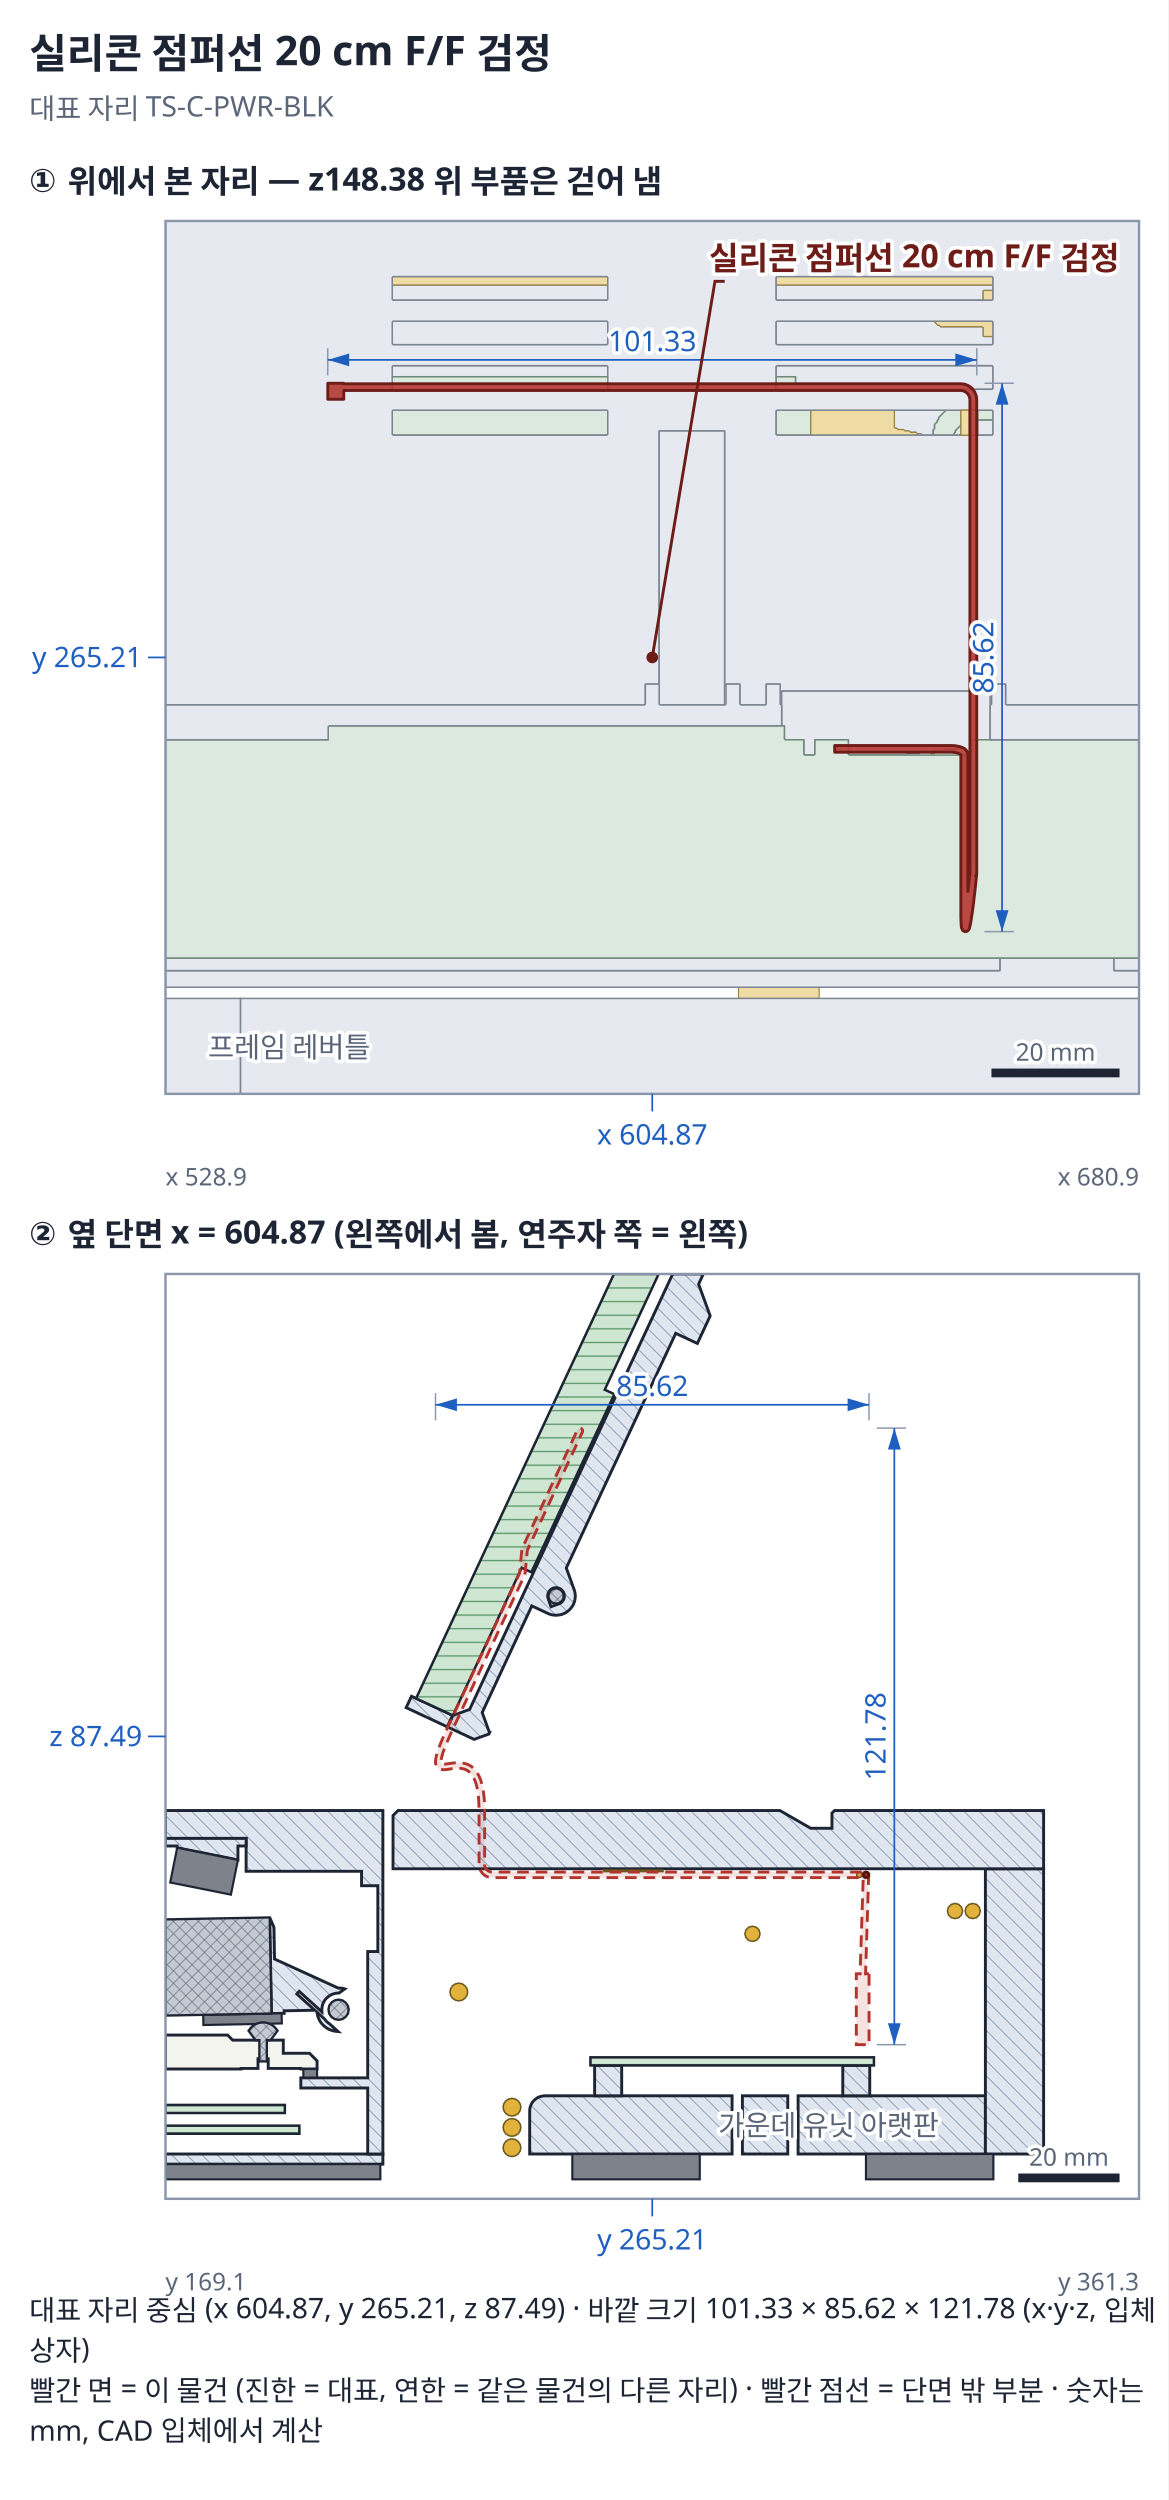
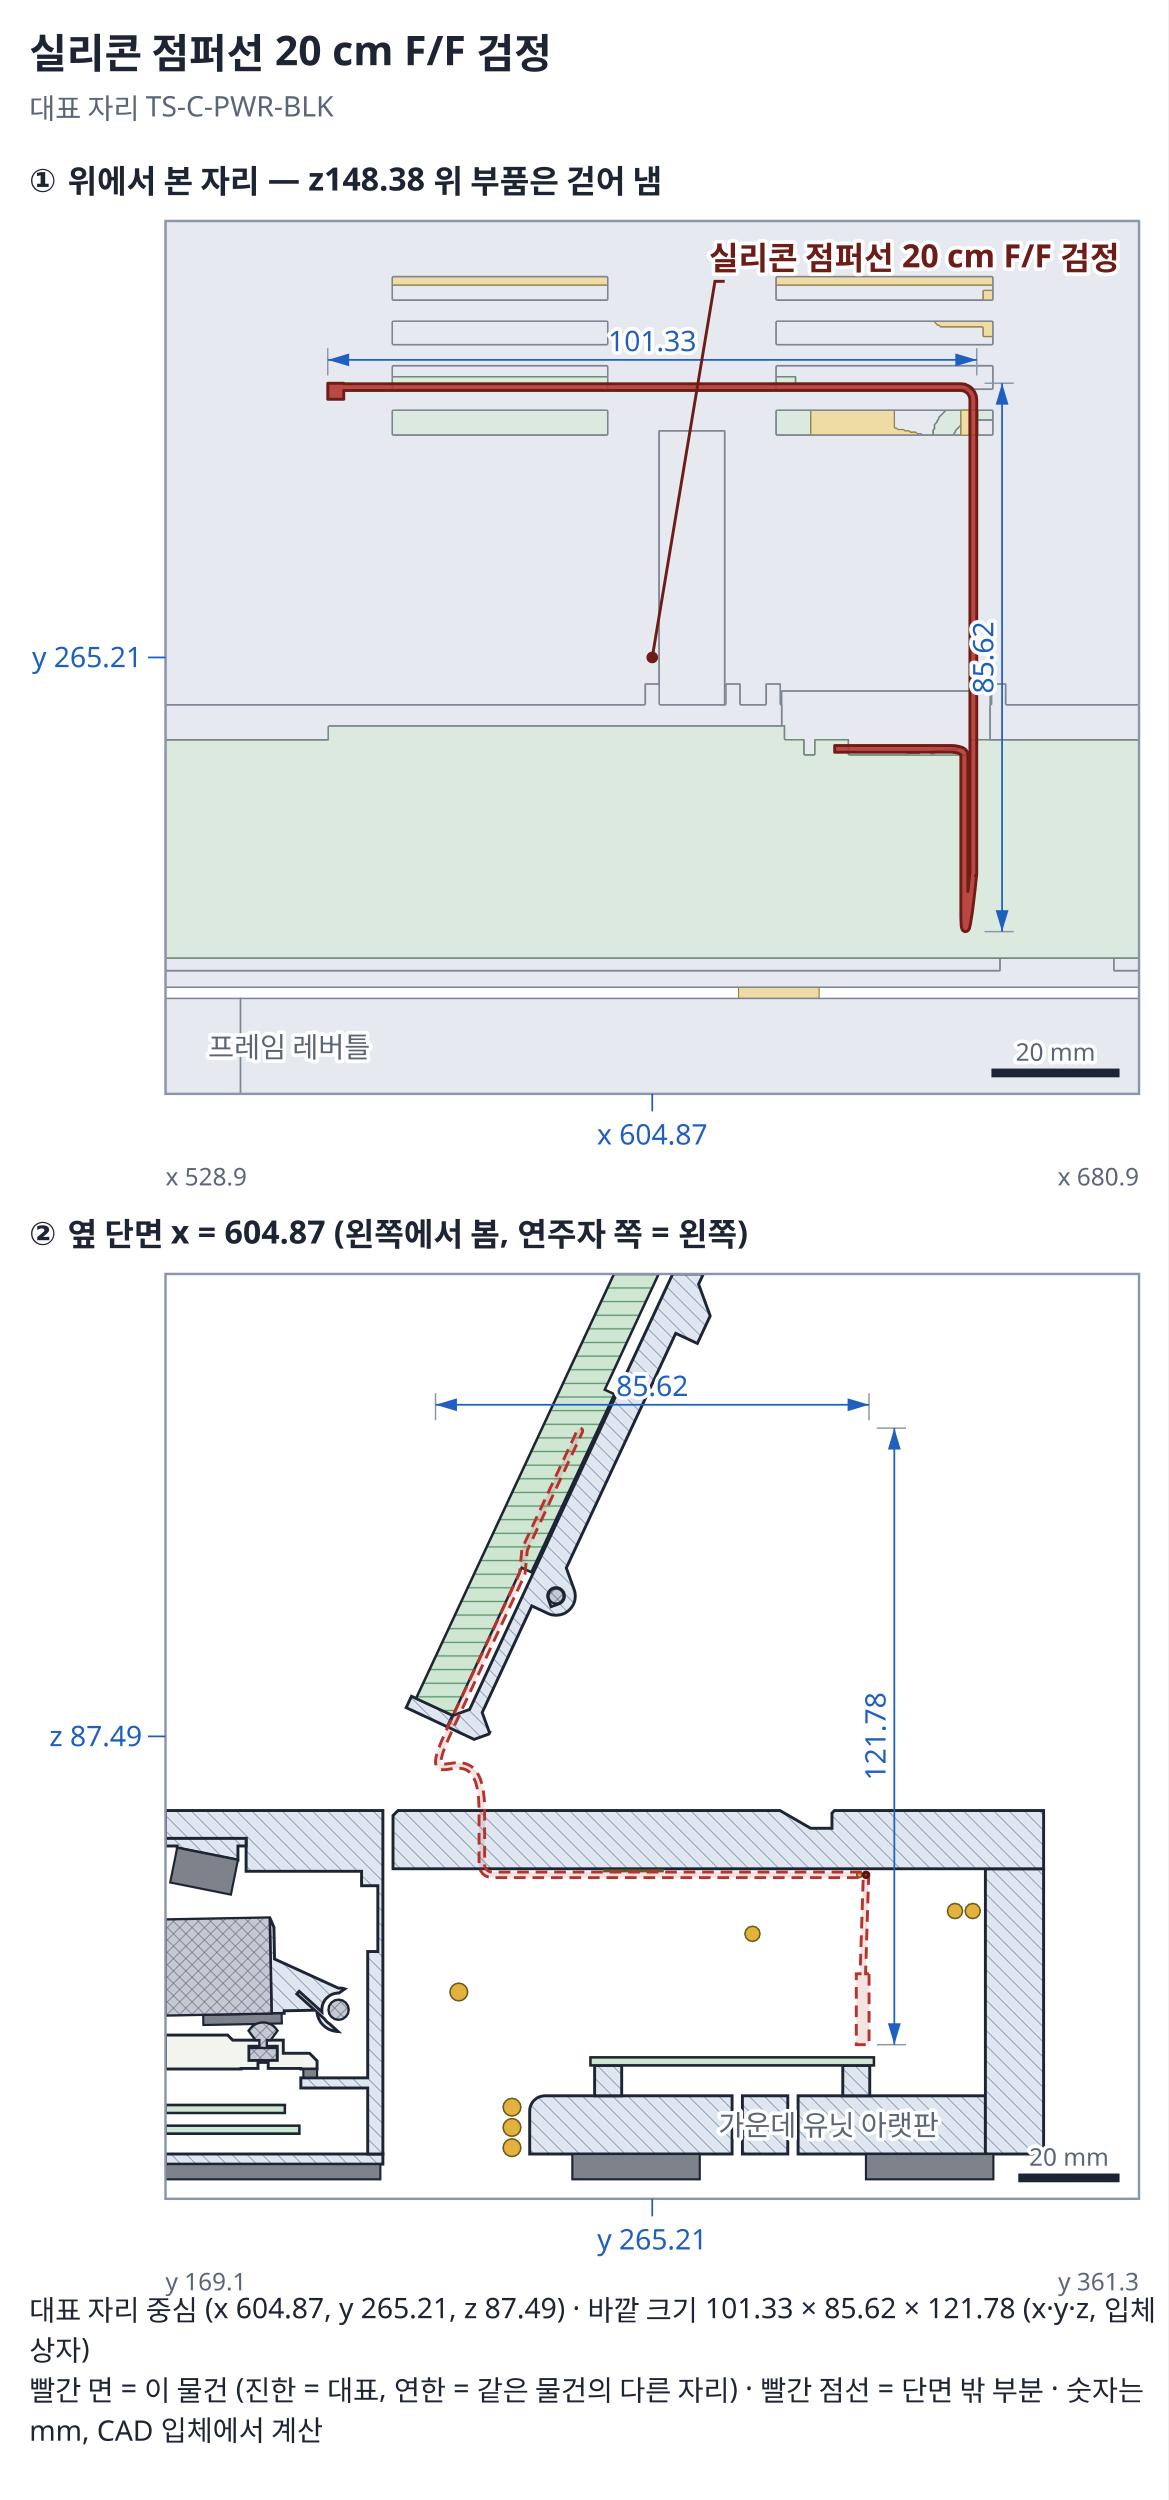
<svg xmlns="http://www.w3.org/2000/svg" viewBox="0 0 120 256.8" width="600" height="1284">
  <defs>
    <style>
.bg{fill:#ffffff}
.frame{fill:none;stroke:#1d2433;stroke-width:.5}
.t{font-family:'Apple SD Gothic Neo','Noto Sans KR','Malgun Gothic','IBM Plex Sans KR',sans-serif;fill:#1d2433}
.h{paint-order:stroke;stroke:#ffffff;stroke-width:.75;stroke-linejoin:round}
.tb{font-weight:700}
.td{fill:#1f5fbf}
.tm{fill:#5b6578}
.tr{fill:#c2410c}
.S-wood{fill:url(#hw);stroke:#1d2433;stroke-width:.4;stroke-linejoin:round}
.S-print{fill:url(#hp);stroke:#1d2433;stroke-width:.4;stroke-linejoin:round}
.S-metal{fill:url(#hm);stroke:#1d2433;stroke-width:.32;stroke-linejoin:round}
.S-rubber{fill:#50555e;stroke:#1d2433;stroke-width:.25}
.S-elec{fill:url(#he);stroke:#1d2433;stroke-width:.3}
.S-screen{fill:#3a4150;stroke:#1d2433;stroke-width:.3}
.S-cable{fill:#e3b23c;stroke:#6b5a1e;stroke-width:.18}
.S-ctx{fill:#eceef1;stroke:#a3aab5;stroke-width:.18}
.P-wood{fill:#f2e6d2;stroke:#39404d;stroke-width:.22;stroke-linejoin:round}
.P-print{fill:#e5ebf3;stroke:#39404d;stroke-width:.22;stroke-linejoin:round}
.P-metal{fill:#c9ced6;stroke:#39404d;stroke-width:.2}
.P-rubber{fill:#7d828b;stroke:#39404d;stroke-width:.18}
.P-elec{fill:#d3ead8;stroke:#39404d;stroke-width:.2}
.P-screen{fill:#596070;stroke:#39404d;stroke-width:.2}
.P-cable{fill:#f0cf7a;fill-opacity:.55;stroke:#8a7430;stroke-width:.14;stroke-opacity:.7}
.P-ctx{fill:#f2f3f5;stroke:#b3b9c3;stroke-width:.18}
.air{fill:#e8f1fb;stroke:none}
.hid{fill:none;stroke:#39404d;stroke-width:.24;stroke-dasharray:1.6 .9}
.hidc{fill:none;stroke:#c2410c;stroke-width:.28;stroke-dasharray:2.2 1.1}
.ph{fill:none;stroke:#5b6578;stroke-width:.3;stroke-dasharray:4 1 1 1}
.cl{fill:none;stroke:#6b7690;stroke-width:.2;stroke-dasharray:6 1.2 1 1.2}
.thin{fill:none;stroke:#39404d;stroke-width:.2}
.vis{fill:none;stroke:#1d2433;stroke-width:.3}
.sound{fill:none;stroke:#c2410c;stroke-width:.4;stroke-dasharray:3 1.2}
.ax{fill:none;stroke:#7a3fb5;stroke-width:.3;stroke-dasharray:5 1.2 1 1.2}
.keep{fill:none;stroke:#b42318;stroke-width:.3;stroke-dasharray:1.2 1}
.dm{fill:none;stroke:#1f5fbf;stroke-width:.18}
.ex{fill:none;stroke:#8a96ab;stroke-width:.15}
.ah{fill:#1f5fbf;stroke:none}
.ld{fill:none;stroke:#3d4555;stroke-width:.18}
.dot{fill:#3d4555}
.bal{fill:#ffffff;stroke:#1d2433;stroke-width:.25}
.secl{fill:none;stroke:#1d2433;stroke-width:.55}
.seca{fill:#1d2433}
.grid{fill:none;stroke:#1d2433;stroke-width:.25}
.grid2{fill:none;stroke:#8a96ab;stroke-width:.15}
.box{fill:#fbfbfc;stroke:#c3c9d3;stroke-width:.2}
.sheetply{fill:#fbf6ee;stroke:#1d2433;stroke-width:.35}
.zone{fill:#f4f6f9;stroke:#8a96ab;stroke-width:.2}
.datum{fill:none;stroke:#15803d;stroke-width:.9;stroke-linecap:round;stroke-opacity:.9}
.spot{fill:none;stroke:#c2410c;stroke-width:.32}
.spoth{fill:none;stroke:#c2410c;stroke-width:.32;stroke-dasharray:.45 .3}

.Zkw{fill:#fbfbf8;stroke:#7d8592;stroke-width:.16}.Zkb{fill:#aab0b9;stroke:#5d6672;stroke-width:.16}.Zpr{fill:#e6eaf0;stroke:#7d8592;stroke-width:.16}
.Zwd{fill:#efe4d0;stroke:#8a7a5e;stroke-width:.16}.Zel{fill:#dbe9df;stroke:#6f8a77;stroke-width:.16}.Zmt{fill:#d2d7de;stroke:#6f7887;stroke-width:.14}
.Zrb{fill:#c4c8ce;stroke:#6f7887;stroke-width:.14}.Zcb{fill:#efdca4;stroke:#9a8240;stroke-width:.12}
.Skw{fill:#f4f4ee;stroke:#1d2433;stroke-width:.3}.Skb{fill:#8e95a0;stroke:#1d2433;stroke-width:.3}.Spr{fill:url(#hp);stroke:#1d2433;stroke-width:.3}
.Swd{fill:url(#hw);stroke:#1d2433;stroke-width:.3}.Sel{fill:url(#he);stroke:#1d2433;stroke-width:.26}.Smt{fill:url(#hm);stroke:#1d2433;stroke-width:.24}
.Srb{fill:#7d828b;stroke:#1d2433;stroke-width:.22}.Scb{fill:#e3b23c;stroke:#6b5a1e;stroke-width:.16}
.HL{fill:#B3342D;fill-opacity:.88;stroke:#6e1c17;stroke-width:.3;stroke-linejoin:round}
.HLs{fill:#B3342D;stroke:#5a1511;stroke-width:.32;stroke-linejoin:round}
.HL2{fill:#B3342D;fill-opacity:.32;stroke:#B3342D;stroke-width:.2}
.HLp{fill:#B3342D;fill-opacity:.14;stroke:#B3342D;stroke-width:.3;stroke-dasharray:1.2 .7}
.HH{fill:#d9822b;fill-opacity:.35;stroke:#a35a12;stroke-width:.22}
.vf{fill:none;stroke:#8a96ab;stroke-width:.25}
.lead{fill:none;stroke:#6e1c17;stroke-width:.3}
.tl{fill:#6e1c17}
.nb{fill:#5b6578}
</style>
    <pattern id="hw" patternUnits="userSpaceOnUse" width="1.6" height="1.6" patternTransform="rotate(45)">
      <rect width="1.6" height="1.6" fill="#ecdcc2" />
      <line x1="0" y1="0" x2="0" y2="1.6" stroke="#a8875a" stroke-width=".22" />
    </pattern>
    <pattern id="hp" patternUnits="userSpaceOnUse" width="1.1" height="1.1" patternTransform="rotate(-45)">
      <rect width="1.1" height="1.1" fill="#dfe6ef" />
      <line x1="0" y1="0" x2="0" y2="1.1" stroke="#7f93b0" stroke-width=".16" />
    </pattern>
    <pattern id="hm" patternUnits="userSpaceOnUse" width=".9" height=".9" patternTransform="rotate(45)">
      <rect width=".9" height=".9" fill="#c3c8d1" />
      <path d="M0 0V.9M0 0H.9" stroke="#5d6778" stroke-width=".12" />
    </pattern>
    <pattern id="he" patternUnits="userSpaceOnUse" width="1.4" height="1.4">
      <rect width="1.4" height="1.4" fill="#cfe6d3" />
      <line x1="0" y1=".7" x2="1.4" y2=".7" stroke="#5f9a6c" stroke-width=".14" />
    </pattern>
    <clipPath id="c0">
      <rect x="17.00" y="22.70" width="100.00" height="89.66" />
    </clipPath>
    <clipPath id="c1">
      <rect x="17.00" y="130.86" width="100.00" height="95.00" />
    </clipPath>
  </defs>
  <rect class="bg" x="0" y="0" width="120" height="256.8" />
  <g class="L-geo">
    <path class="Zpr" fill-rule="evenodd" d="M62.43 29.27 40.29 29.27 40.29 30.84 62.43 30.84ZM101.00 29.94 101.10 29.84 102.00 29.84 102.00 29.27 79.71 29.27 79.71 30.84 101.00 30.84ZM62.43 32.99 40.29 32.99 40.29 35.41 62.43 35.41ZM102.00 34.56 101.10 34.56 101.00 34.46 101.00 33.56 96.67 33.56 96.53 33.41 96.39 33.41 95.96 32.99 79.71 32.99 79.71 35.41 102.00 35.41ZM62.43 37.56 40.29 37.56 40.29 38.70 62.43 38.70ZM102.00 37.56 79.71 37.56 79.71 38.70 81.61 38.70 81.71 38.80 81.71 39.41 99.18 39.41 99.33 39.56 99.47 39.56 99.61 39.70 99.76 39.70 100.04 39.99 102.00 39.99ZM95.86 44.23 96.00 44.09 96.00 43.66 96.29 43.37 96.29 43.23 96.43 43.09 96.43 42.94 97.16 42.22 97.12 42.13 91.86 42.13 91.86 43.99 92.04 43.99 92.18 44.13 92.76 44.13 92.90 44.27 93.33 44.27 93.47 44.41 94.04 44.41 94.18 44.56 94.61 44.56 94.76 44.70 95.86 44.70ZM102.00 43.13 100.43 43.13 100.43 44.70 102.00 44.70ZM98.71 43.72 98.63 43.69 98.14 44.17 98.14 44.31 98.00 44.46 98.00 44.70 98.71 44.70Z" clip-path="url(#c0)" />
    <path class="Zel" fill-rule="evenodd" d="M98.00 44.52 98.14 44.37 98.14 44.23 98.71 43.66 98.71 42.13 97.18 42.13 96.43 42.88 96.43 43.03 96.29 43.17 96.29 43.31 96.00 43.60 96.00 44.03 95.86 44.17 95.86 44.70 98.00 44.70ZM102.00 42.13 100.43 42.13 100.43 43.13 102.00 43.13Z" clip-path="url(#c0)" />
    <path class="Zcb" fill-rule="evenodd" d="M84.14 101.41 75.86 101.41 75.86 102.56 84.14 102.56Z" clip-path="url(#c0)" />
    <path class="Zel" fill-rule="evenodd" d="M62.43 38.70 40.29 38.70 40.29 39.41 62.43 39.41ZM81.71 38.70 79.71 38.70 79.71 39.41 81.71 39.41ZM62.43 42.13 40.29 42.13 40.29 44.70 62.43 44.70Z" clip-path="url(#c0)" />
    <path class="Zel" fill-rule="evenodd" d="M83.29 42.13 79.71 42.13 79.71 44.70 83.29 44.70Z" clip-path="url(#c0)" />
    <path class="Zcb" fill-rule="evenodd" d="M62.43 28.41 40.29 28.41 40.29 29.27 62.43 29.27ZM102.00 28.41 79.71 28.41 79.71 29.27 102.00 29.27Z" clip-path="url(#c0)" />
    <path class="Zcb" fill-rule="evenodd" d="M102.00 29.84 101.00 29.84 101.00 30.84 102.00 30.84ZM102.00 32.99 96.02 32.99 95.99 33.07 96.33 33.41 96.47 33.41 96.61 33.56 100.90 33.56 101.00 33.66 101.00 34.56 102.00 34.56ZM94.30 44.61 94.10 44.41 93.53 44.41 93.39 44.27 92.96 44.27 92.82 44.13 92.24 44.13 92.10 43.99 91.96 43.99 91.86 43.88 91.86 42.13 83.29 42.13 83.29 44.70 94.26 44.70Z" clip-path="url(#c0)" />
    <path class="Zpr" fill-rule="evenodd" d="M24.71 102.56 17.00 102.56 17.00 112.41 24.71 112.41Z" clip-path="url(#c0)" />
    <path class="Zpr" fill-rule="evenodd" d="M117.00 102.56 24.71 102.56 24.71 112.41 117.00 112.41Z" clip-path="url(#c0)" />
    <path class="Zpr" fill-rule="evenodd" d="M40.29 30.74 40.29 28.52 40.39 28.41 62.33 28.41 62.43 28.52 62.43 30.74 62.33 30.84 40.39 30.84ZM79.71 30.74 79.71 28.52 79.82 28.41 101.90 28.41 102.00 28.52 102.00 30.74 101.90 30.84 79.82 30.84ZM40.29 35.31 40.29 33.09 40.39 32.99 62.33 32.99 62.43 33.09 62.43 35.31 62.33 35.41 40.39 35.41ZM79.71 35.31 79.71 33.09 79.82 32.99 101.90 32.99 102.00 33.09 102.00 35.31 101.90 35.41 79.82 35.41ZM40.29 39.88 40.29 37.66 40.39 37.56 62.33 37.56 62.43 37.66 62.43 39.88 62.33 39.99 40.39 39.99ZM79.71 39.88 79.71 37.66 79.82 37.56 101.90 37.56 102.00 37.66 102.00 39.88 101.90 39.99 79.82 39.99ZM40.29 44.60 40.29 42.23 40.39 42.13 62.33 42.13 62.43 42.23 62.43 44.60 62.33 44.70 40.39 44.70ZM79.71 44.60 79.71 42.23 79.82 42.13 101.90 42.13 102.00 42.23 102.00 44.60 101.90 44.70 79.82 44.70ZM66.29 70.37 66.39 70.27 67.71 70.27 67.71 44.37 67.82 44.27 74.33 44.27 74.43 44.37 74.43 70.39 74.52 70.43 74.67 70.27 75.90 70.27 76.00 70.37 76.00 72.41 78.71 72.41 78.71 70.37 78.82 70.27 80.04 70.27 80.14 70.37 80.14 71.10 80.23 71.14 80.39 70.99 101.61 70.99 101.77 71.14 101.86 71.10 101.86 70.37 101.96 70.27 103.18 70.27 103.29 70.37 103.29 72.41 117.00 72.41 117.00 22.70 17.00 22.70 17.00 72.41 66.29 72.41ZM117.00 99.70 114.53 99.70 114.43 99.60 114.43 98.41 102.71 98.41 102.71 99.60 102.61 99.70 17.00 99.70 17.00 101.41 117.00 101.41Z" clip-path="url(#c0)" />
    <path class="Zpr" fill-rule="evenodd" d="M102.71 98.41 17.00 98.41 17.00 99.70 102.71 99.70Z" clip-path="url(#c0)" />
    <path class="Zpr" fill-rule="evenodd" d="M117.00 98.41 114.43 98.41 114.43 99.70 117.00 99.70Z" clip-path="url(#c0)" />
    <path class="Zpr" fill-rule="evenodd" d="M74.43 44.27 67.71 44.27 67.71 72.41 74.43 72.41Z" clip-path="url(#c0)" />
    <path class="Zcb" fill-rule="evenodd" d="M99.57 42.13 98.71 42.13 98.71 44.70 99.57 44.70ZM95.93 77.34 95.64 77.34 95.64 77.63 95.93 77.63Z" clip-path="url(#c0)" />
    <path class="Zpr" fill-rule="evenodd" d="M83.71 76.09 83.82 75.99 87.04 75.99 87.14 76.09 87.14 77.56 93.10 77.56 93.24 77.41 94.39 77.41 94.53 77.27 95.67 77.27 95.82 77.13 96.96 77.13 97.10 76.99 98.24 76.99 98.39 76.84 99.04 76.84 99.63 77.43 99.71 77.39 99.71 76.09 99.82 75.99 101.71 75.99 101.71 70.99 80.29 70.99 80.29 74.56 80.47 74.56 80.57 74.66 80.57 75.99 82.47 75.99 82.57 76.09 82.57 77.56 83.71 77.56Z" clip-path="url(#c0)" />
    <path class="Zel" fill-rule="evenodd" d="M117.00 75.99 99.71 75.99 99.71 77.46 99.61 77.56 87.24 77.56 87.14 77.46 87.14 75.99 83.71 75.99 83.71 77.46 83.61 77.56 82.67 77.56 82.57 77.46 82.57 75.99 80.67 75.99 80.57 75.88 80.57 74.56 33.71 74.56 33.71 75.88 33.61 75.99 17.00 75.99 17.00 98.41 117.00 98.41Z" clip-path="url(#c0)" />
    <path class="Zpr" fill-rule="evenodd" d="M33.71 74.66 33.82 74.56 80.29 74.56 80.29 72.46 80.14 72.31 80.14 70.27 78.71 70.27 78.71 72.31 78.61 72.41 76.10 72.41 76.00 72.31 76.00 70.27 74.57 70.27 74.57 72.31 74.47 72.41 67.82 72.41 67.71 72.31 67.71 70.27 66.29 70.27 66.29 72.31 66.18 72.41 17.00 72.41 17.00 75.99 33.71 75.99ZM117.00 72.41 103.39 72.41 103.29 72.31 103.29 70.27 101.86 70.27 101.86 72.31 101.71 72.46 101.71 75.99 117.00 75.99Z" clip-path="url(#c0)" />
    <path class="Spr" fill-rule="evenodd" d="M29.19 206.81 29.19 206.55 32.34 206.49 30.49 204.82 30.73 204.55 33.07 206.67 33.06 206.46 33.07 206.27 33.10 206.07 33.15 205.88 33.23 205.70 33.32 205.52 33.44 205.36 33.57 205.22 33.73 205.09 33.88 204.98 34.06 204.88 34.25 204.81 34.44 204.76 34.63 204.73 34.83 204.72 35.42 204.30 35.29 204.26 35.15 204.23 35.01 204.22 34.87 204.21 34.73 204.21 28.20 201.23 28.14 197.98 27.70 196.95 27.89 206.83ZM33.86 207.89 33.80 207.85 33.74 207.81 33.56 207.66 33.51 207.60 33.45 207.54 33.41 207.48 33.36 207.41 32.55 206.68 32.60 206.93 32.66 207.17 32.76 207.40 32.87 207.62 33.01 207.82 33.18 208.01 33.36 208.17 33.56 208.32 33.77 208.44 34.00 208.54 34.24 208.61 34.49 208.66 34.73 208.68Z" clip-path="url(#c1)" />
    <path class="Spr" fill-rule="evenodd" d="M39.33 221.26 17.00 221.26 17.00 222.30 39.33 222.30Z" clip-path="url(#c1)" />
    <path class="Spr" fill-rule="evenodd" d="M39.33 185.98 17.00 185.98 17.00 188.84 25.28 188.84 25.28 192.22 37.14 192.22 37.14 193.70 38.81 193.70 38.81 200.46 37.77 200.46 37.77 213.44 30.90 213.44 30.90 214.48 37.77 214.48 37.77 221.26 39.33 221.26Z" clip-path="url(#c1)" />
    <path class="Spr" fill-rule="evenodd" d="M24.44 189.62 25.28 189.62 25.28 188.84 17.00 188.84 17.00 189.62 18.20 189.62 18.20 189.80 24.44 191.05Z" clip-path="url(#c1)" />
    <path class="Spr" fill-rule="evenodd" d="M75.20 215.28 55.91 215.28 55.77 215.30 55.57 215.34 55.37 215.40 55.19 215.49 55.02 215.61 54.87 215.74 54.73 215.89 54.62 216.06 54.53 216.25 54.46 216.44 54.42 216.64 54.41 216.84 54.41 221.26 75.20 221.26ZM80.92 215.28 76.26 215.28 76.26 221.26 80.92 221.26ZM101.22 215.28 81.98 215.28 81.98 221.26 101.22 221.26Z" clip-path="url(#c1)" />
    <path class="Spr" fill-rule="evenodd" d="M107.20 191.96 101.22 191.96 101.22 221.26 107.20 221.26Z" clip-path="url(#c1)" />
    <path class="Spr" fill-rule="evenodd" d="M107.20 185.98 85.72 185.98 85.46 186.24 85.46 187.80 83.27 187.80 80.12 185.98 40.88 185.98 40.37 186.49 40.37 191.96 107.20 191.96Z" clip-path="url(#c1)" />
    <path class="Spr" fill-rule="evenodd" d="M50.22 178.12 50.29 177.97 50.28 177.97 49.53 175.91 54.63 164.96 56.36 165.77 56.53 165.83 56.71 165.88 56.88 165.90 57.06 165.92 57.24 165.91 57.42 165.89 57.60 165.86 57.77 165.81 57.94 165.74 58.10 165.66 58.25 165.56 58.39 165.45 58.52 165.33 58.64 165.19 58.75 165.05 58.85 164.90 58.93 164.74 58.99 164.57 59.04 164.40 59.07 164.22 59.09 164.04 59.09 163.86 59.07 163.68 59.04 163.50 58.99 163.33 58.97 163.27 58.17 161.06 69.41 136.96 71.63 138.00 72.95 135.17 71.76 131.91 72.25 130.86 69.10 130.86 48.24 175.59 46.52 176.22 46.52 176.21 45.97 177.39 48.70 178.67ZM56.30 164.19 56.26 164.02 56.26 163.84 56.30 163.66 56.38 163.50 56.49 163.36 56.62 163.24 56.78 163.15 56.95 163.10 57.13 163.08 57.31 163.11 57.48 163.16 57.63 163.26 57.76 163.38 57.87 163.53 57.94 163.69 57.97 163.87 57.97 164.05 57.93 164.22 57.85 164.38 57.74 164.53 57.61 164.64 57.45 164.73 56.60 165.04Z" clip-path="url(#c1)" />
    <path class="Spr" fill-rule="evenodd" d="M46.49 176.20 42.27 174.24 41.72 175.41 45.94 177.38Z" clip-path="url(#c1)" />
    <path class="Spr" fill-rule="evenodd" d="M63.86 212.16 61.08 212.16 61.08 215.28 63.86 215.28Z" clip-path="url(#c1)" />
    <path class="Spr" fill-rule="evenodd" d="M89.34 212.16 86.57 212.16 86.57 215.28 89.34 215.28Z" clip-path="url(#c1)" />
-     <path class="Skw" fill-rule="evenodd" d="M24.76 212.47 26.50 212.47 26.50 211.48 26.83 211.48 26.83 209.56 23.90 209.56 23.38 209.04 17.00 209.04 17.00 212.53 24.76 212.53ZM32.57 211.69 31.79 210.91 29.10 210.91 29.10 209.56 27.21 209.56 27.21 211.48 27.55 211.48 27.55 212.47 30.90 212.47 30.90 212.53 32.57 212.53Z" clip-path="url(#c1)" />
+     <path class="Skw" fill-rule="evenodd" d="M24.76 212.47 26.50 212.47 26.50 211.85 27.55 211.85 27.55 212.47 30.90 212.47 30.90 212.53 32.57 212.53 32.57 211.69 31.79 210.91 29.10 210.91 29.10 209.56 27.28 209.56 27.28 210.19 28.48 210.19 28.48 211.64 25.57 211.64 25.57 210.19 26.76 210.19 26.76 209.56 23.90 209.56 23.38 209.04 17.00 209.04 17.00 212.53 24.76 212.53Z" clip-path="url(#c1)" />
    <path class="Srb" fill-rule="evenodd" d="M32.57 212.53 31.16 212.53 31.16 213.41 32.57 213.41Z" clip-path="url(#c1)" />
    <path class="Srb" fill-rule="evenodd" d="M28.95 207.85 28.93 206.81 20.87 206.97 20.89 208.01Z" clip-path="url(#c1)" />
    <path class="Srb" fill-rule="evenodd" d="M24.44 191.05 18.20 189.80 17.48 193.37 23.72 194.62Z" clip-path="url(#c1)" />
    <path class="Srb" fill-rule="evenodd" d="M39.07 222.30 17.00 222.30 17.00 223.86 39.07 223.86Z" clip-path="url(#c1)" />
    <path class="Srb" fill-rule="evenodd" d="M71.88 221.26 58.79 221.26 58.79 223.86 71.88 223.86Z" clip-path="url(#c1)" />
    <path class="Srb" fill-rule="evenodd" d="M102.04 221.26 88.95 221.26 88.95 223.86 102.04 223.86Z" clip-path="url(#c1)" />
    <path class="Sel" fill-rule="evenodd" d="M30.75 218.35 17.00 218.35 17.00 219.18 30.75 219.18Z" clip-path="url(#c1)" />
    <path class="Sel" fill-rule="evenodd" d="M29.26 216.22 17.00 216.22 17.00 217.05 29.26 217.05Z" clip-path="url(#c1)" />
    <path class="Sel" fill-rule="evenodd" d="M89.77 211.33 60.65 211.33 60.65 212.16 89.77 212.16Z" clip-path="url(#c1)" />
    <path class="Sel" fill-rule="evenodd" d="M53.59 161.04 54.58 161.50 63.11 143.21 62.12 142.75 67.66 130.86 63.07 130.86 42.74 174.46 46.52 176.21Z" clip-path="url(#c1)" />
    <path class="Smt" fill-rule="evenodd" d="M27.41 209.56 27.80 209.56 28.51 208.60 28.34 208.36 28.12 208.14 27.88 207.97 27.61 207.85 27.32 207.77 27.02 207.74 26.73 207.77 26.43 207.85 26.16 207.97 25.92 208.14 25.71 208.36 25.53 208.60 26.24 209.56 26.64 209.56 26.64 211.75 27.41 211.75Z" clip-path="url(#c1)" />
+     <path class="Smt" fill-rule="evenodd" d="M28.45 210.37 25.59 210.37 25.59 211.62 28.45 211.62Z" clip-path="url(#c1)" />
    <path class="Smt" fill-rule="evenodd" d="M27.89 206.83 27.70 196.96 17.00 197.16 17.00 207.04Z" clip-path="url(#c1)" />
    <path class="Smt" fill-rule="evenodd" d="M35.18 207.40 35.51 207.17 35.74 206.84 35.82 206.44 35.74 206.04 35.51 205.71 35.18 205.48 34.78 205.40 34.38 205.48 34.04 205.71 33.81 206.04 33.74 206.44 33.81 206.84 34.04 207.17 34.38 207.40 34.78 207.48Z" clip-path="url(#c1)" />
    <path class="Smt" fill-rule="evenodd" d="M57.36 164.68 57.53 164.61 57.67 164.49 57.78 164.35 57.86 164.19 57.89 164.01 57.89 163.83 57.84 163.65 57.75 163.49 57.63 163.36 57.49 163.26 57.32 163.19 57.14 163.16 56.96 163.18 56.79 163.23 56.63 163.33 56.50 163.46 56.41 163.61 56.35 163.78 56.34 163.96 56.36 164.14 56.43 164.31 56.53 164.46 56.67 164.58 56.83 164.67 57.00 164.71 57.18 164.72Z" clip-path="url(#c1)" />
    <path class="Scb" fill-rule="evenodd" d="M52.94 219.37 53.23 219.18 53.43 218.88 53.50 218.53 53.43 218.18 53.23 217.89 52.94 217.69 52.59 217.62 52.24 217.69 51.95 217.89 51.75 218.18 51.68 218.53 51.75 218.88 51.95 219.18 52.24 219.37 52.59 219.44Z" clip-path="url(#c1)" />
    <path class="Scb" fill-rule="evenodd" d="M52.94 221.45 53.23 221.26 53.43 220.96 53.50 220.61 53.43 220.27 53.23 219.97 52.94 219.77 52.59 219.70 52.24 219.77 51.95 219.97 51.75 220.27 51.68 220.61 51.75 220.96 51.95 221.26 52.24 221.45 52.59 221.52Z" clip-path="url(#c1)" />
    <path class="Scb" fill-rule="evenodd" d="M52.94 217.29 53.23 217.10 53.43 216.80 53.50 216.45 53.43 216.10 53.23 215.81 52.94 215.61 52.59 215.54 52.24 215.61 51.95 215.81 51.75 216.10 51.68 216.45 51.75 216.80 51.95 217.10 52.24 217.29 52.59 217.36Z" clip-path="url(#c1)" />
    <path class="Scb" fill-rule="evenodd" d="M47.48 205.46 47.77 205.26 47.97 204.97 48.04 204.62 47.97 204.27 47.77 203.98 47.48 203.78 47.13 203.71 46.78 203.78 46.48 203.98 46.29 204.27 46.22 204.62 46.29 204.97 46.48 205.26 46.78 205.46 47.13 205.53Z" clip-path="url(#c1)" />
    <path class="Scb" fill-rule="evenodd" d="M98.49 196.98 98.77 196.69 98.88 196.30 98.77 195.91 98.49 195.62 98.10 195.52 97.71 195.62 97.42 195.91 97.32 196.30 97.42 196.69 97.71 196.98 98.10 197.08Z" clip-path="url(#c1)" />
    <path class="Scb" fill-rule="evenodd" d="M77.68 199.32 77.97 199.03 78.07 198.64 77.97 198.25 77.68 197.96 77.29 197.86 76.90 197.96 76.62 198.25 76.51 198.64 76.62 199.03 76.90 199.32 77.29 199.42Z" clip-path="url(#c1)" />
    <path class="Scb" fill-rule="evenodd" d="M100.31 196.98 100.59 196.69 100.70 196.30 100.59 195.91 100.31 195.62 99.92 195.52 99.53 195.62 99.24 195.91 99.14 196.30 99.24 196.69 99.53 196.98 99.92 197.08Z" clip-path="url(#c1)" />
    <path class="Scb" fill-rule="evenodd" d="M68.11 192.10 62.03 192.10 62.03 192.25 68.11 192.25Z" clip-path="url(#c1)" />
    <path class="Scb" fill-rule="evenodd" d="M88.45 192.81 88.55 192.67 88.55 192.49 88.44 192.35 88.27 192.30 88.11 192.35 88.00 192.50 88.01 192.67 88.11 192.81 88.28 192.87Z" clip-path="url(#c1)" />
  </g>
  <g class="L-over">
    <path class="HL" fill-rule="evenodd" d="M99.34 95.66 99.35 95.66 99.51 95.50 99.52 95.48 99.54 95.45 99.56 95.41 99.58 95.36 99.60 95.28 99.64 95.11 99.70 94.82 99.74 94.58 99.80 94.19 99.84 93.95 99.91 93.45 100.01 92.68 100.07 92.14 100.17 91.29 100.25 90.51 100.33 89.78 100.20 89.97 100.33 89.78 100.33 88.36 100.33 41.08 100.28 40.65 100.11 40.24 99.84 39.90 99.50 39.64 99.10 39.47 98.67 39.42 35.49 39.42 35.31 39.42 35.31 39.37 33.67 39.37 33.67 41.01 35.31 41.01 35.31 40.11 35.80 40.11 98.67 40.11 98.92 40.14 99.15 40.24 99.35 40.39 99.50 40.59 99.60 40.83 99.63 41.08 99.63 88.36 99.64 89.57 99.56 90.32 99.42 91.58 99.42 77.45 99.36 77.26 99.27 77.09 99.11 76.92 98.86 76.78 98.53 76.68 98.15 76.61 98.10 76.60 97.75 76.58 85.74 76.58 85.74 77.27 97.74 77.27 98.05 77.29 98.28 77.33 98.49 77.40 98.66 77.49 98.70 77.53 98.70 93.82 98.70 94.18 98.71 94.49 98.72 94.75 98.73 94.96 98.74 95.13 98.76 95.25 98.78 95.34 98.89 95.58 98.90 95.59 99.10 95.69 99.11 95.70Z" clip-path="url(#c0)" />
    <rect class="vf" x="17.000" y="22.700" width="100.000" height="89.663" />
    <rect class="seca" x="101.842" y="109.763" width="13.158" height="0.900" />
    <path class="HLp" fill-rule="evenodd" d="M89.27 202.75 88.91 202.75 89.20 193.63 89.23 192.67 89.22 192.49 89.12 192.35 88.95 192.30 50.53 192.30 50.34 192.27 50.16 192.19 50.00 192.07 49.88 191.92 49.81 191.74 49.78 191.54 49.78 185.97 49.77 185.26 49.73 184.66 49.66 184.08 49.58 183.62 49.57 183.56 49.47 183.16 49.45 183.09 49.34 182.74 49.32 182.71 49.20 182.42 49.15 182.34 49.03 182.12 49.00 182.08 48.97 182.03 48.85 181.86 48.81 181.82 48.77 181.78 48.65 181.65 48.60 181.61 48.56 181.57 48.46 181.48 48.41 181.45 48.36 181.41 48.20 181.32 48.15 181.30 48.10 181.27 47.94 181.21 47.89 181.19 47.72 181.14 47.63 181.12 47.45 181.09 47.41 181.08 47.22 181.07 47.16 181.07 46.97 181.07 46.73 181.08 46.51 181.10 46.32 181.13 45.93 181.18 45.76 181.20 45.63 181.21 45.54 181.21 45.48 181.21 45.44 181.20 45.40 181.20 45.38 181.19 45.36 181.18 45.35 181.17 45.33 181.15 45.33 181.14 45.32 181.12 45.31 181.08 45.30 181.04 45.30 180.97 45.30 180.87 45.30 180.84 45.33 180.67 45.34 180.63 45.40 180.38 45.48 180.09 45.61 179.72 45.78 179.30 45.98 178.81 46.22 178.26 46.50 177.64 53.83 161.92 53.86 161.85 53.89 161.78 53.91 161.71 53.93 161.64 53.94 161.56 53.95 161.49 54.15 159.37 54.16 159.33 54.17 159.29 54.18 159.24 54.19 159.20 54.20 159.16 54.22 159.12 59.39 148.04 59.84 147.07 59.84 146.89 59.74 146.75 59.57 146.70 59.40 146.75 59.30 146.89 58.88 147.81 53.71 158.89 53.68 158.96 53.66 159.03 53.64 159.10 53.62 159.17 53.60 159.24 53.59 159.32 53.39 161.43 53.39 161.48 53.38 161.52 53.37 161.56 53.36 161.60 53.34 161.64 53.33 161.68 45.99 177.41 45.71 178.03 45.46 178.60 45.25 179.10 45.09 179.53 44.95 179.91 44.85 180.26 44.79 180.50 44.78 180.57 44.75 180.76 44.74 180.87 44.73 180.98 44.74 181.04 44.74 181.11 44.75 181.19 44.77 181.25 44.78 181.28 44.79 181.34 44.81 181.38 44.83 181.41 44.86 181.47 44.90 181.53 44.94 181.57 44.99 181.61 45.04 181.65 45.09 181.68 45.15 181.71 45.21 181.73 45.26 181.75 45.31 181.76 45.37 181.77 45.46 181.78 45.51 181.78 45.62 181.78 45.68 181.78 45.83 181.77 45.99 181.75 46.38 181.69 46.58 181.67 46.76 181.65 46.97 181.64 47.14 181.64 47.18 181.64 47.33 181.65 47.38 181.65 47.51 181.68 47.57 181.69 47.69 181.72 47.75 181.74 47.86 181.79 47.92 181.82 48.03 181.88 48.09 181.92 48.19 182.01 48.25 182.05 48.35 182.16 48.40 182.21 48.52 182.38 48.53 182.40 48.65 182.61 48.68 182.66 48.79 182.92 48.81 182.96 48.91 183.26 48.92 183.30 49.01 183.67 49.02 183.71 49.10 184.17 49.16 184.71 49.19 185.30 49.21 185.98 49.21 191.54 49.25 191.88 49.39 192.20 49.60 192.48 49.87 192.69 50.19 192.82 50.53 192.87 88.67 192.87 88.35 202.75 87.96 202.75 87.96 210.03 89.27 210.03Z" clip-path="url(#c1)" />
    <path class="HLs" fill-rule="evenodd" d="M89.12 192.81 89.23 192.67 89.22 192.49 89.12 192.35 88.95 192.30 88.78 192.35 88.68 192.50 88.68 192.67 88.79 192.81 88.96 192.87Z" clip-path="url(#c1)" />
    <rect class="vf" x="17.000" y="130.863" width="100.000" height="95.000" />
    <rect class="seca" x="104.598" y="223.263" width="10.402" height="0.900" />
  </g>
  <g class="L-dim">
    <path class="dm" d="M67.000 112.363 L67.000 114.163" />
    <path class="dm" d="M15.200 67.532 L17.000 67.532" />
    <path class="ex" d="M33.667 38.567 L33.667 35.767" />
    <path class="ex" d="M100.333 38.567 L100.333 35.767" />
    <path class="dm" d="M33.667 36.967 L100.333 36.967" />
    <path class="ah" d="M33.667 36.967 L35.867 36.307 L35.867 37.627 Z" />
    <path class="ah" d="M100.333 36.967 L98.133 37.627 L98.133 36.307 Z" />
    <path class="ex" d="M101.133 39.367 L104.133 39.367" />
    <path class="ex" d="M101.133 95.697 L104.133 95.697" />
    <path class="dm" d="M102.933 39.367 L102.933 95.697" />
    <path class="ah" d="M102.933 39.367 L103.593 41.567 L102.273 41.567 Z" />
    <path class="ah" d="M102.933 95.697 L102.273 93.497 L103.593 93.497 Z" />
    <path class="dm" d="M67.000 225.863 L67.000 227.663" />
    <path class="dm" d="M15.200 178.363 L17.000 178.363" />
    <path class="ex" d="M44.735 145.897 L44.735 143.097" />
    <path class="ex" d="M89.265 145.897 L89.265 143.097" />
    <path class="dm" d="M44.735 144.297 L89.265 144.297" />
    <path class="ah" d="M44.735 144.297 L46.935 143.637 L46.935 144.957 Z" />
    <path class="ah" d="M89.265 144.297 L87.065 144.957 L87.065 143.637 Z" />
    <path class="ex" d="M90.065 146.697 L93.065 146.697" />
    <path class="ex" d="M90.065 210.030 L93.065 210.030" />
    <path class="dm" d="M91.865 146.697 L91.865 210.030" />
    <path class="ah" d="M91.865 146.697 L92.525 148.897 L91.205 148.897 Z" />
    <path class="ah" d="M91.865 210.030 L91.205 207.830 L92.525 207.830 Z" />
  </g>
  <g class="L-lead">
    <path class="lead" d="M67.00 67.53 L73.44 28.90 L74.44 28.90" />
    <circle class="tl" cx="67.000" cy="67.532" r="0.600" />
  </g>
  <g class="L-text">
    <text class="t tb" x="3.000" y="7.000" font-size="4.20" text-anchor="start">실리콘 점퍼선 20 cm F/F 검정</text>
    <text class="t tm" x="3.000" y="12.200" font-size="2.90" text-anchor="start">대표 자리 TS-C-PWR-BLK</text>
    <text class="t tb" x="3.000" y="19.700" font-size="3.30" text-anchor="start">① 위에서 본 자리 — z148.38 위 부품은 걷어 냄</text>
    <text class="t h td" x="67.000" y="117.563" font-size="2.90" text-anchor="middle">x 604.87</text>
    <text class="t h td" x="14.600" y="68.532" font-size="2.90" text-anchor="end">y 265.21</text>
    <text class="t tm" x="17.000" y="121.763" font-size="2.50" text-anchor="start">x 528.9</text>
    <text class="t tm" x="117.000" y="121.763" font-size="2.50" text-anchor="end">x 680.9</text>
    <text class="t h td" x="67.000" y="36.067" font-size="2.90" text-anchor="middle">101.33</text>
    <text class="t h td" x="102.033" y="67.532" font-size="2.90" text-anchor="middle" transform="rotate(-90 102.033 67.532)">85.62</text>
    <text class="t h tb tl" x="115.000" y="27.700" font-size="3.30" text-anchor="end">실리콘 점퍼선 20 cm F/F 검정</text>
    <text class="t h tm" x="108.421" y="108.963" font-size="2.50" text-anchor="middle">20 mm</text>
    <text class="t h nb" x="29.703" y="108.619" font-size="2.90" text-anchor="middle">프레임 레버틀</text>
    <text class="t tb" x="3.000" y="127.863" font-size="3.30" text-anchor="start">② 옆 단면 x = 604.87 (왼쪽에서 봄, 연주자 쪽 = 왼쪽)</text>
    <text class="t h td" x="67.000" y="231.063" font-size="2.90" text-anchor="middle">y 265.21</text>
    <text class="t h td" x="14.600" y="179.363" font-size="2.90" text-anchor="end">z 87.49</text>
    <text class="t tm" x="17.000" y="235.263" font-size="2.50" text-anchor="start">y 169.1</text>
    <text class="t tm" x="117.000" y="235.263" font-size="2.50" text-anchor="end">y 361.3</text>
    <text class="t h td" x="67.000" y="143.397" font-size="2.90" text-anchor="middle">85.62</text>
    <text class="t h td" x="90.965" y="178.363" font-size="2.90" text-anchor="middle" transform="rotate(-90 90.965 178.363)">121.78</text>
    <text class="t h tm" x="109.799" y="222.463" font-size="2.50" text-anchor="middle">20 mm</text>
    <text class="t h nb" x="85.103" y="219.354" font-size="2.90" text-anchor="middle">가운데 유닛 아랫판</text>
    <text class="t" x="3.000" y="238.363" font-size="2.90" text-anchor="start">대표 자리 중심 (x 604.87, y 265.21, z 87.49) · 바깥 크기 101.33 × 85.62 × 121.78 (x·y·z, 입체</text>
    <text class="t" x="3.000" y="242.481" font-size="2.90" text-anchor="start">상자)</text>
    <text class="t" x="3.000" y="246.599" font-size="2.90" text-anchor="start">빨간 면 = 이 물건 (진한 = 대표, 연한 = 같은 물건의 다른 자리) · 빨간 점선 = 단면 밖 부분 · 숫자는</text>
    <text class="t" x="3.000" y="250.717" font-size="2.90" text-anchor="start">mm, CAD 입체에서 계산</text>
  </g>
</svg>
